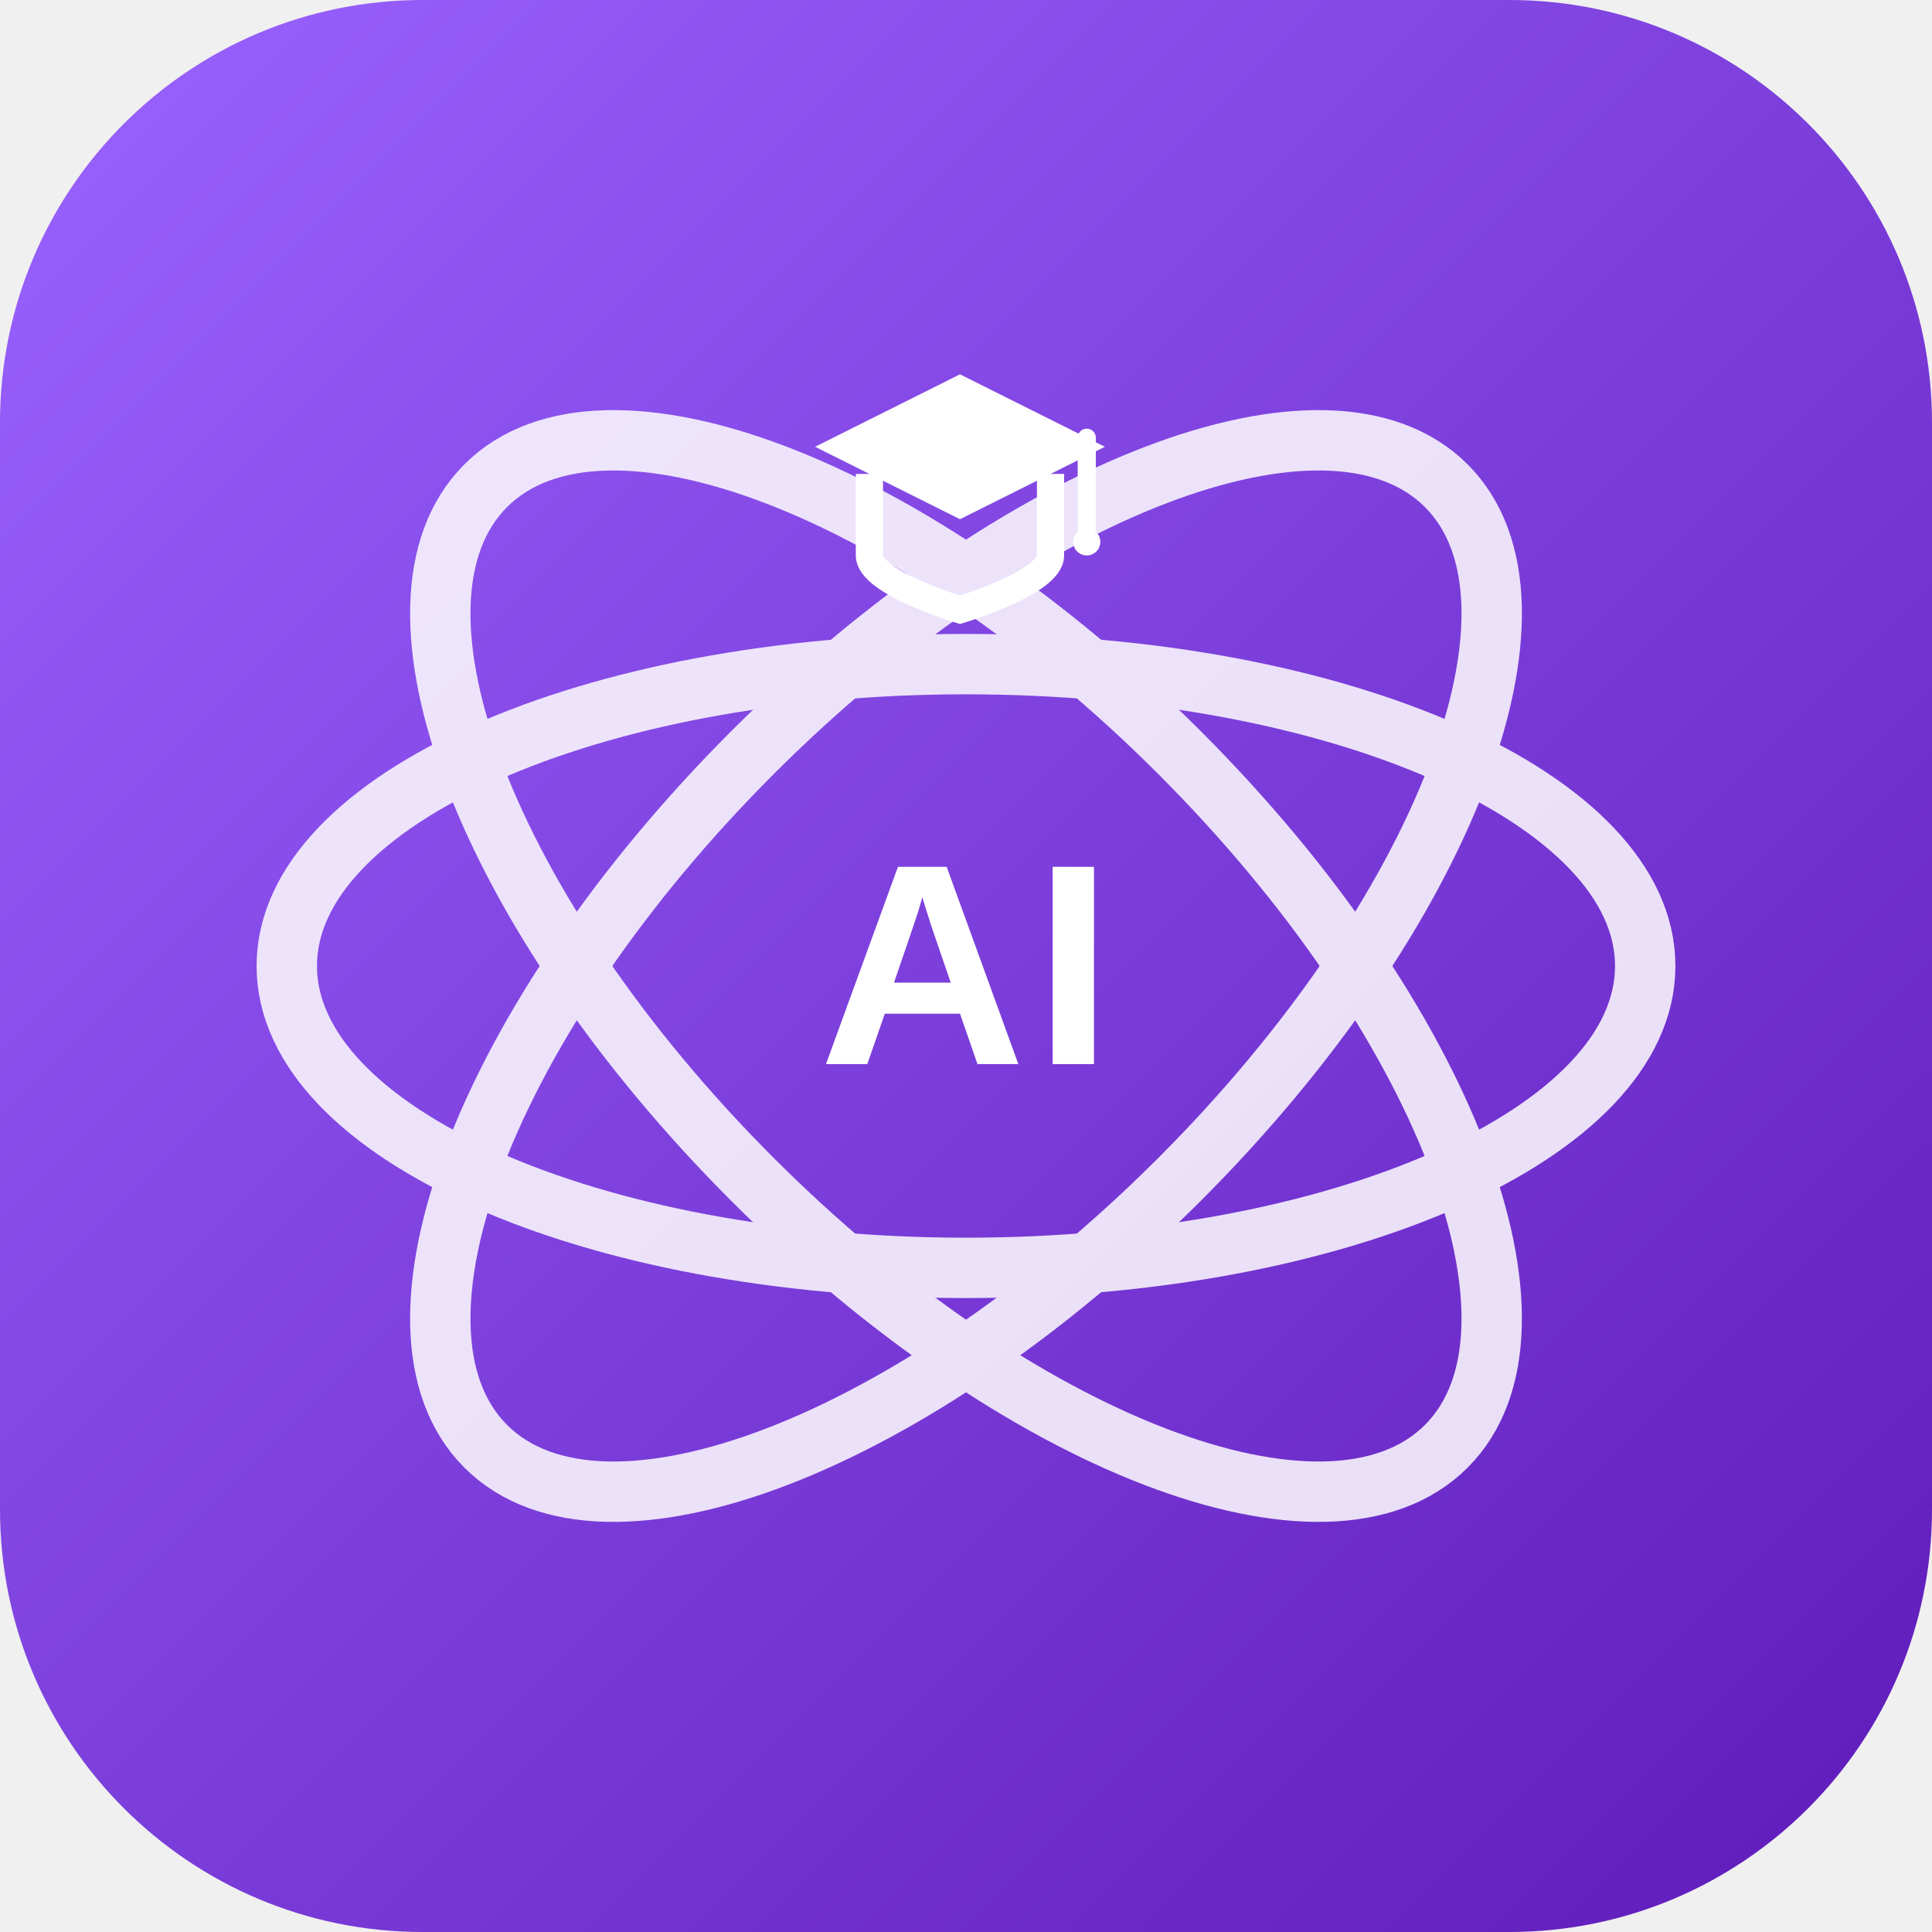
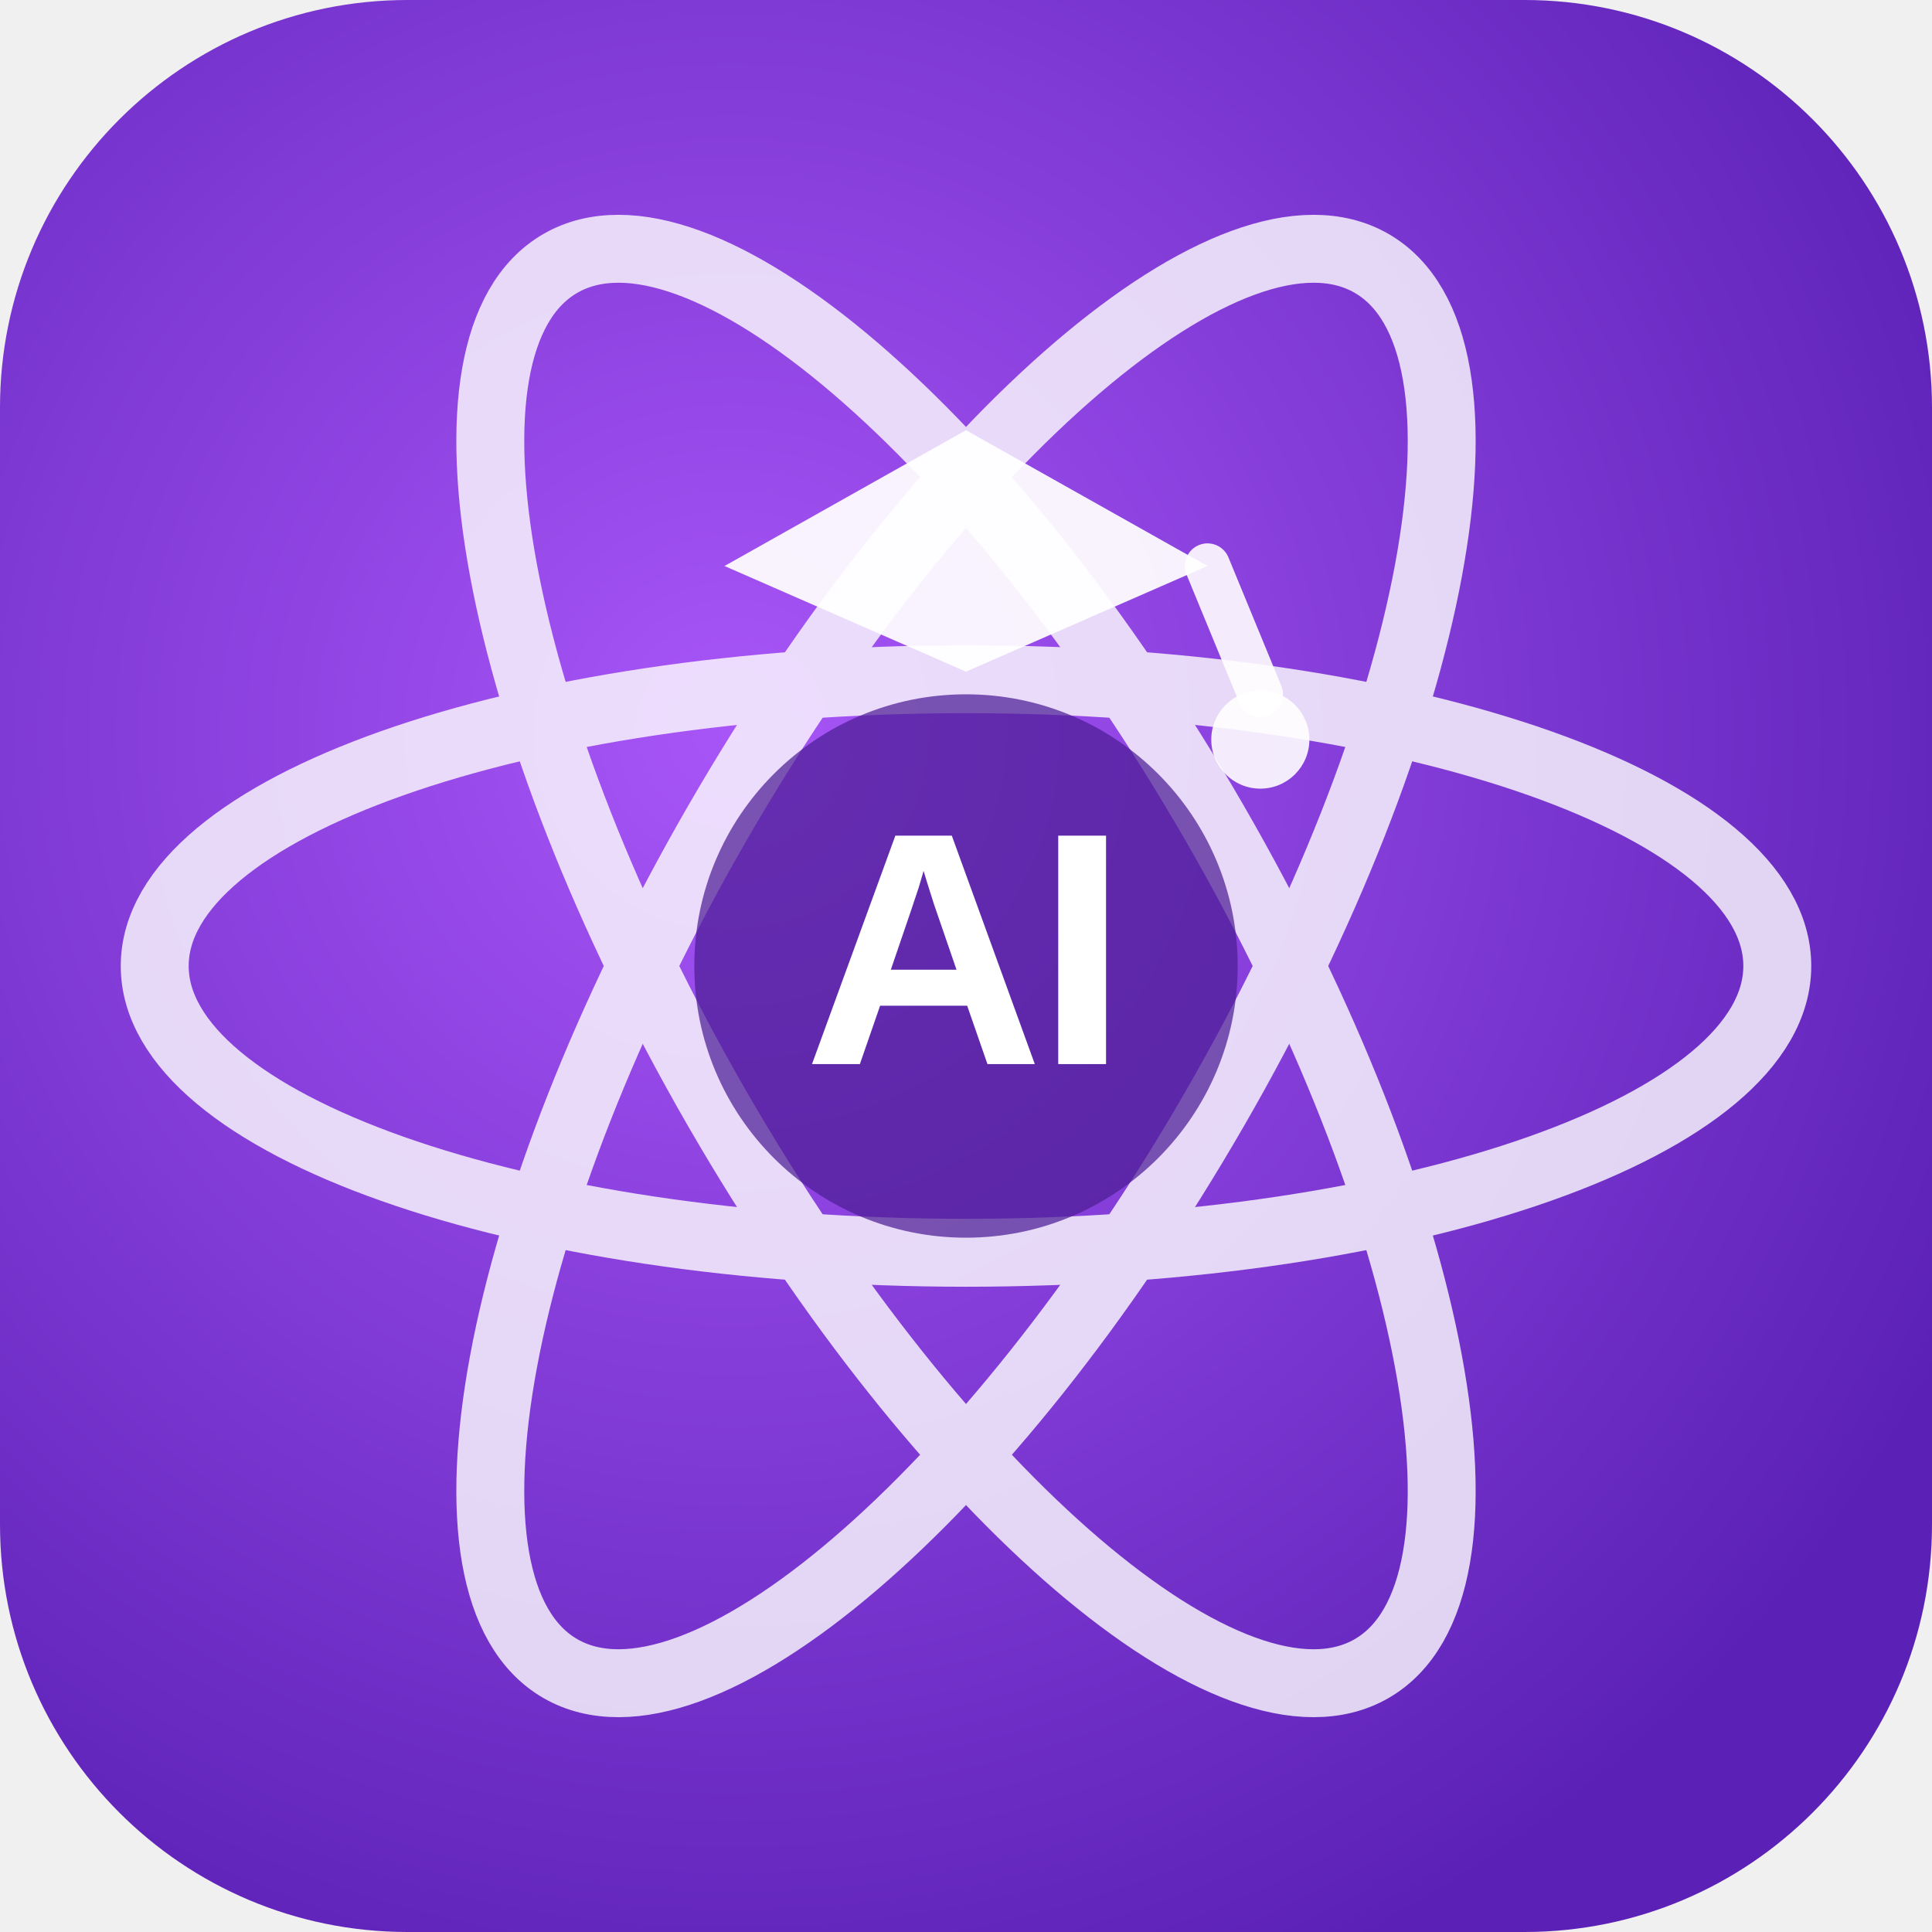
- <svg xmlns="http://www.w3.org/2000/svg" viewBox="0 0 512 512" width="512" height="512">
+ <svg xmlns="http://www.w3.org/2000/svg" viewBox="0 0 512 512">
  <defs>
-     <linearGradient id="bgGradient" x1="0%" y1="0%" x2="100%" y2="100%">
-       <stop offset="0%" stop-color="#9A63FF" />
-       <stop offset="100%" stop-color="#5E1AB8" />
-     </linearGradient>
+     <radialGradient id="bg" cx="38%" cy="38%" r="70%">
+       <stop offset="0%" stop-color="#A855F7" />
+       <stop offset="100%" stop-color="#5B21B6" />
+     </radialGradient>
  </defs>
-   <rect width="512" height="512" rx="112" fill="url(#bgGradient)" />
-   <g stroke="#ffffff" stroke-width="16" fill="none" stroke-linecap="round" opacity="0.85">
-     <ellipse cx="256" cy="256" rx="80" ry="180" transform="rotate(45 256 256)" />
-     <ellipse cx="256" cy="256" rx="80" ry="180" transform="rotate(-45 256 256)" />
-     <ellipse cx="256" cy="256" rx="80" ry="180" transform="rotate(90 256 256)" />
+   <rect width="512" height="512" rx="108" fill="url(#bg)" />
+   <g fill="none" stroke="white" stroke-width="18" opacity="0.80">
+     <ellipse cx="256" cy="256" rx="215" ry="76" />
+     <ellipse cx="256" cy="256" rx="215" ry="76" transform="rotate(60 256 256)" />
+     <ellipse cx="256" cy="256" rx="215" ry="76" transform="rotate(-60 256 256)" />
  </g>
-   <text x="256" y="282" font-family="Arial, sans-serif" font-size="76" font-weight="bold" fill="#ffffff" text-anchor="middle" letter-spacing="2">AI</text>
-   <g transform="translate(216, 80) scale(0.6)">
-     <path d="M 64,32 L 128,64 L 64,96 L 0,64 Z" fill="#ffffff" />
-     <path d="M 24,76 L 24,112 C 24,124 64,136 64,136 C 64,136 104,124 104,112 L 104,76" fill="none" stroke="#ffffff" stroke-width="12" />
-     <line x1="120" y1="60" x2="120" y2="100" stroke="#ffffff" stroke-width="8" stroke-linecap="round" />
-     <circle cx="120" cy="106" r="6" fill="#ffffff" />
-   </g>
+   <circle cx="256" cy="256" r="72" fill="#4C1D95" opacity="0.72" />
+   <text x="256" y="282" text-anchor="middle" font-family="'Arial Black', Arial, sans-serif" font-size="88" font-weight="900" fill="white" letter-spacing="-2">AI</text>
+   <polygon points="256,114  192,150  256,178  320,150" fill="white" opacity="0.93" />
+   <line x1="320" y1="150" x2="334" y2="184" stroke="white" stroke-width="12" stroke-linecap="round" opacity="0.90" />
+   <circle cx="334" cy="196" r="13" fill="white" opacity="0.90" />
</svg>
